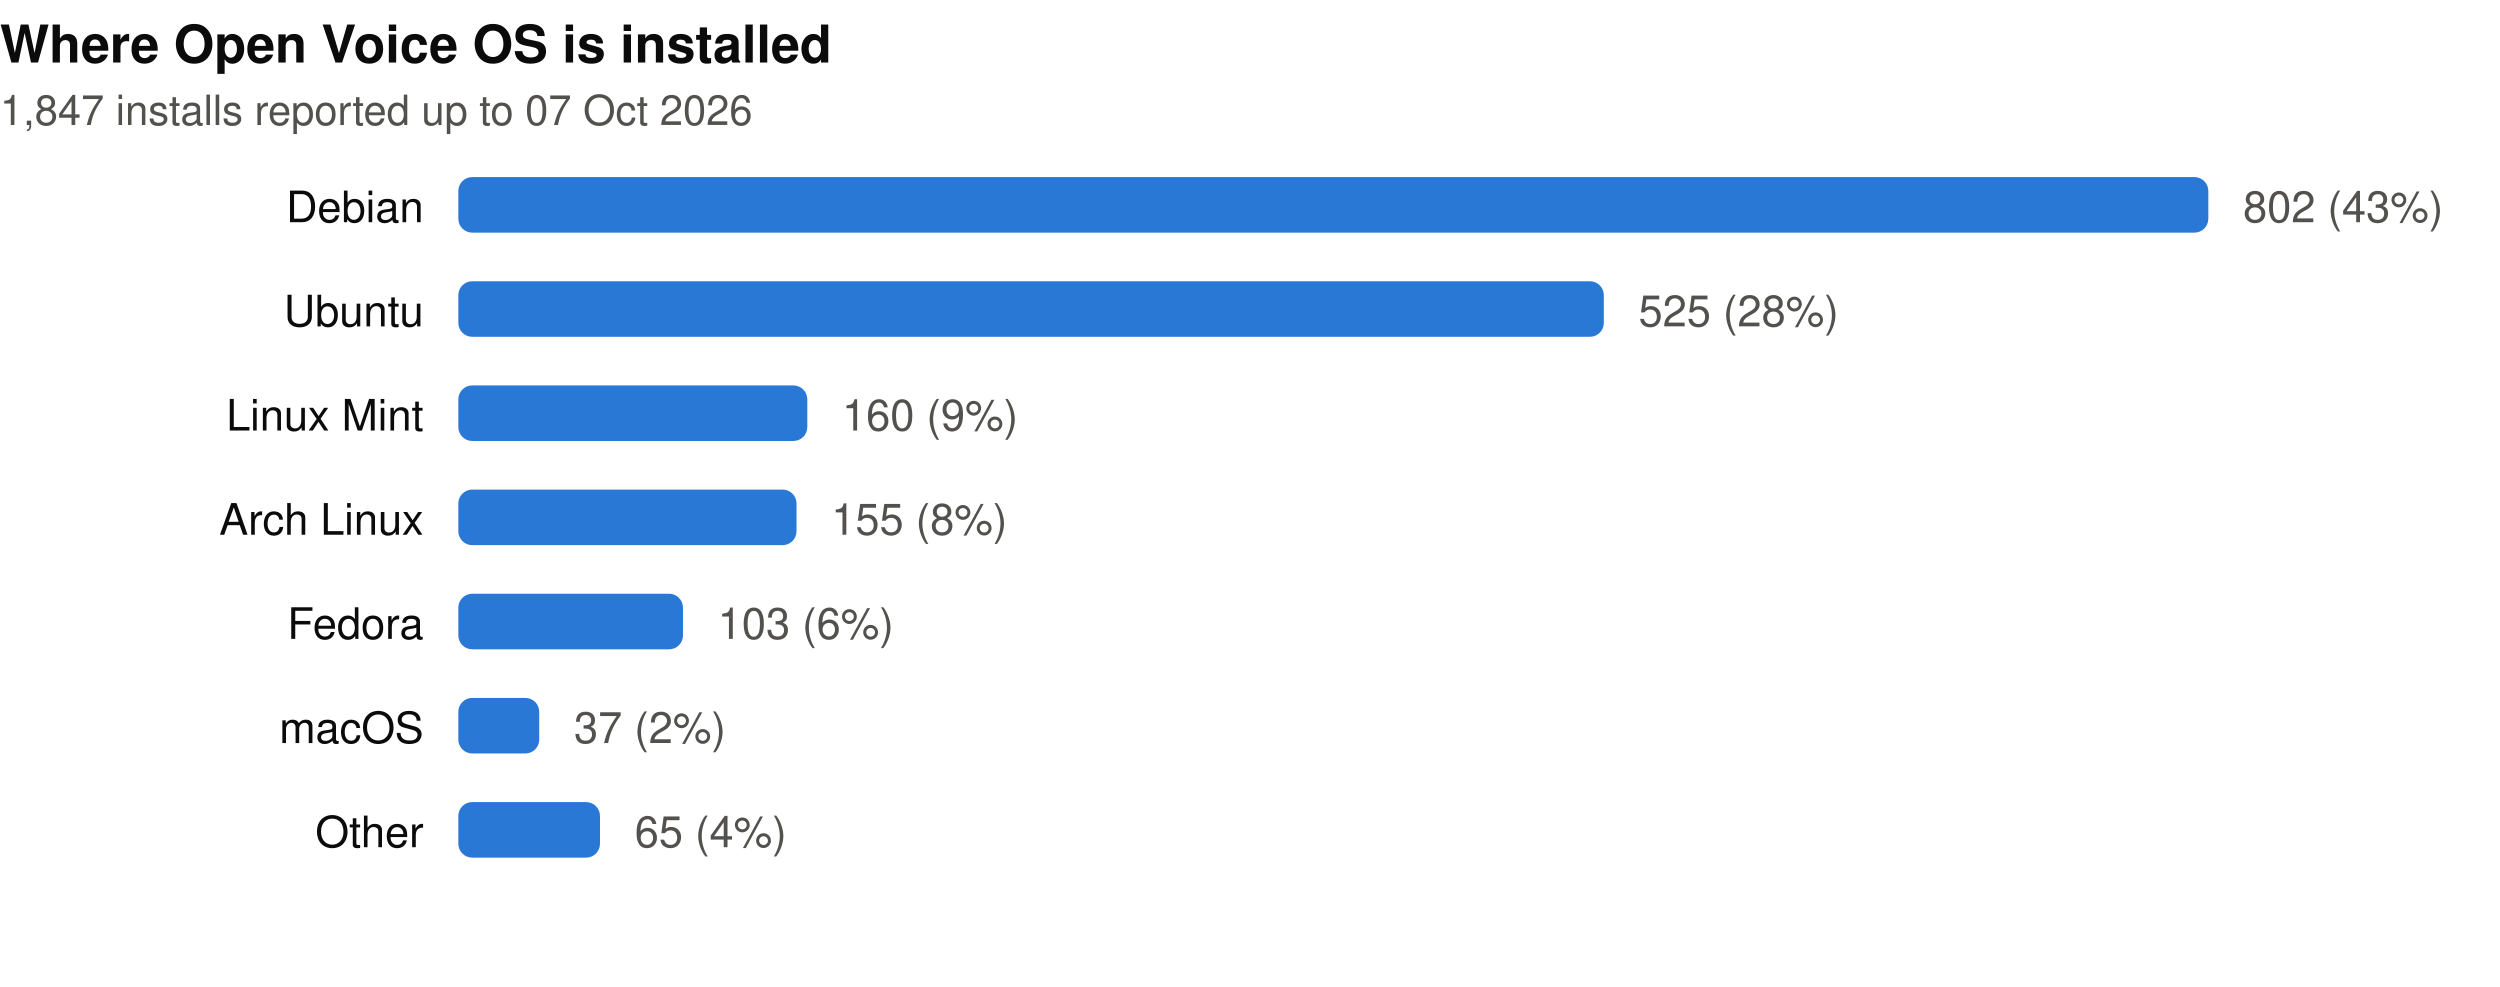
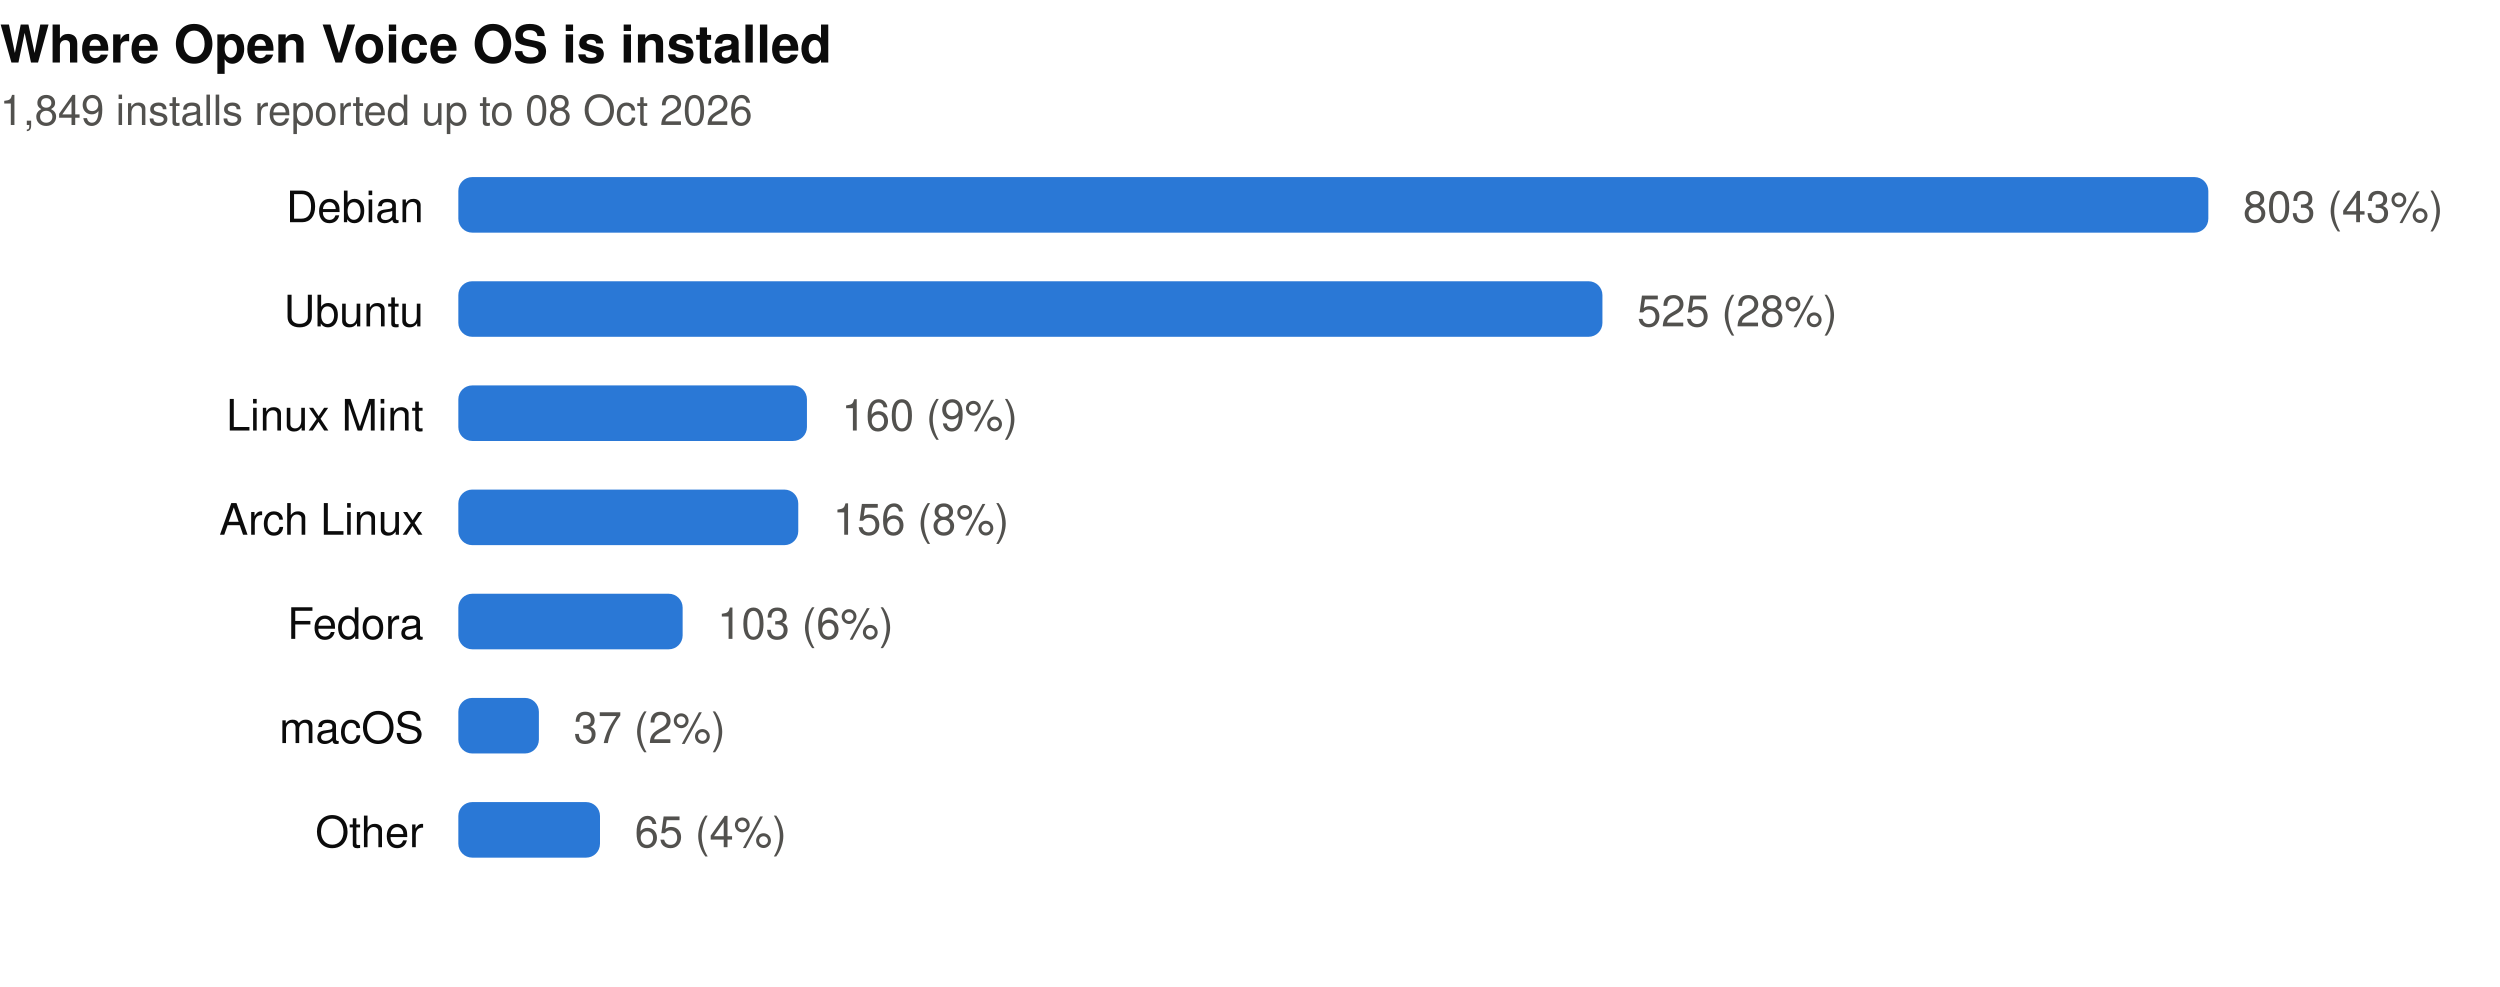
- <svg xmlns="http://www.w3.org/2000/svg" width="720" height="284" viewBox="0 0 720 284" role="img" aria-label="Where Open Voice OS is installed. 1,847 installs reported up to 07 Oct 2026">
+ <svg xmlns="http://www.w3.org/2000/svg" width="720" height="284" viewBox="0 0 720 284" role="img" aria-label="Where Open Voice OS is installed. 1,849 installs reported up to 08 Oct 2026">
  <text x="0" y="18" font-family="ui-sans-serif,-apple-system,BlinkMacSystemFont,'Segoe UI',Helvetica,Arial,sans-serif" font-size="15" font-weight="600" fill="#0b0b0b">Where Open Voice OS is installed</text>
-   <text x="0" y="36" font-family="ui-sans-serif,-apple-system,BlinkMacSystemFont,'Segoe UI',Helvetica,Arial,sans-serif" font-size="12" fill="#52514e">1,847 installs reported up to 07 Oct 2026</text>
+   <text x="0" y="36" font-family="ui-sans-serif,-apple-system,BlinkMacSystemFont,'Segoe UI',Helvetica,Arial,sans-serif" font-size="12" fill="#52514e">1,849 installs reported up to 08 Oct 2026</text>
  <text x="122" y="64.0" text-anchor="end" font-family="ui-sans-serif,-apple-system,BlinkMacSystemFont,'Segoe UI',Helvetica,Arial,sans-serif" font-size="12.5" fill="#0b0b0b">Debian</text>
  <rect x="132" y="51.0" width="504.0" height="16" rx="4" fill="#2a78d6" />
-   <text x="646.0" y="64.0" font-family="ui-sans-serif,-apple-system,BlinkMacSystemFont,'Segoe UI',Helvetica,Arial,sans-serif" font-size="12.5" fill="#52514e">802 (43%)</text>
+   <text x="646.0" y="64.0" font-family="ui-sans-serif,-apple-system,BlinkMacSystemFont,'Segoe UI',Helvetica,Arial,sans-serif" font-size="12.5" fill="#52514e">803 (43%)</text>
  <text x="122" y="94.0" text-anchor="end" font-family="ui-sans-serif,-apple-system,BlinkMacSystemFont,'Segoe UI',Helvetica,Arial,sans-serif" font-size="12.5" fill="#0b0b0b">Ubuntu</text>
-   <rect x="132" y="81.0" width="329.9" height="16" rx="4" fill="#2a78d6" />
-   <text x="471.9" y="94.0" font-family="ui-sans-serif,-apple-system,BlinkMacSystemFont,'Segoe UI',Helvetica,Arial,sans-serif" font-size="12.5" fill="#52514e">525 (28%)</text>
+   <rect x="132" y="81.0" width="329.5" height="16" rx="4" fill="#2a78d6" />
+   <text x="471.5" y="94.0" font-family="ui-sans-serif,-apple-system,BlinkMacSystemFont,'Segoe UI',Helvetica,Arial,sans-serif" font-size="12.5" fill="#52514e">525 (28%)</text>
  <text x="122" y="124.0" text-anchor="end" font-family="ui-sans-serif,-apple-system,BlinkMacSystemFont,'Segoe UI',Helvetica,Arial,sans-serif" font-size="12.5" fill="#0b0b0b">Linux Mint</text>
-   <rect x="132" y="111.0" width="100.5" height="16" rx="4" fill="#2a78d6" />
-   <text x="242.5" y="124.0" font-family="ui-sans-serif,-apple-system,BlinkMacSystemFont,'Segoe UI',Helvetica,Arial,sans-serif" font-size="12.5" fill="#52514e">160 (9%)</text>
+   <rect x="132" y="111.0" width="100.4" height="16" rx="4" fill="#2a78d6" />
+   <text x="242.4" y="124.0" font-family="ui-sans-serif,-apple-system,BlinkMacSystemFont,'Segoe UI',Helvetica,Arial,sans-serif" font-size="12.5" fill="#52514e">160 (9%)</text>
  <text x="122" y="154.0" text-anchor="end" font-family="ui-sans-serif,-apple-system,BlinkMacSystemFont,'Segoe UI',Helvetica,Arial,sans-serif" font-size="12.5" fill="#0b0b0b">Arch Linux</text>
-   <rect x="132" y="141.0" width="97.4" height="16" rx="4" fill="#2a78d6" />
-   <text x="239.4" y="154.0" font-family="ui-sans-serif,-apple-system,BlinkMacSystemFont,'Segoe UI',Helvetica,Arial,sans-serif" font-size="12.5" fill="#52514e">155 (8%)</text>
+   <rect x="132" y="141.0" width="97.9" height="16" rx="4" fill="#2a78d6" />
+   <text x="239.9" y="154.0" font-family="ui-sans-serif,-apple-system,BlinkMacSystemFont,'Segoe UI',Helvetica,Arial,sans-serif" font-size="12.5" fill="#52514e">156 (8%)</text>
  <text x="122" y="184.0" text-anchor="end" font-family="ui-sans-serif,-apple-system,BlinkMacSystemFont,'Segoe UI',Helvetica,Arial,sans-serif" font-size="12.5" fill="#0b0b0b">Fedora</text>
-   <rect x="132" y="171.0" width="64.7" height="16" rx="4" fill="#2a78d6" />
-   <text x="206.7" y="184.0" font-family="ui-sans-serif,-apple-system,BlinkMacSystemFont,'Segoe UI',Helvetica,Arial,sans-serif" font-size="12.5" fill="#52514e">103 (6%)</text>
+   <rect x="132" y="171.0" width="64.6" height="16" rx="4" fill="#2a78d6" />
+   <text x="206.6" y="184.0" font-family="ui-sans-serif,-apple-system,BlinkMacSystemFont,'Segoe UI',Helvetica,Arial,sans-serif" font-size="12.5" fill="#52514e">103 (6%)</text>
  <text x="122" y="214.0" text-anchor="end" font-family="ui-sans-serif,-apple-system,BlinkMacSystemFont,'Segoe UI',Helvetica,Arial,sans-serif" font-size="12.5" fill="#0b0b0b">macOS</text>
-   <rect x="132" y="201.0" width="23.3" height="16" rx="4" fill="#2a78d6" />
-   <text x="165.3" y="214.0" font-family="ui-sans-serif,-apple-system,BlinkMacSystemFont,'Segoe UI',Helvetica,Arial,sans-serif" font-size="12.5" fill="#52514e">37 (2%)</text>
+   <rect x="132" y="201.0" width="23.2" height="16" rx="4" fill="#2a78d6" />
+   <text x="165.2" y="214.0" font-family="ui-sans-serif,-apple-system,BlinkMacSystemFont,'Segoe UI',Helvetica,Arial,sans-serif" font-size="12.5" fill="#52514e">37 (2%)</text>
  <text x="122" y="244.0" text-anchor="end" font-family="ui-sans-serif,-apple-system,BlinkMacSystemFont,'Segoe UI',Helvetica,Arial,sans-serif" font-size="12.5" fill="#0b0b0b">Other</text>
  <rect x="132" y="231.0" width="40.8" height="16" rx="4" fill="#2a78d6" />
  <text x="182.8" y="244.0" font-family="ui-sans-serif,-apple-system,BlinkMacSystemFont,'Segoe UI',Helvetica,Arial,sans-serif" font-size="12.5" fill="#52514e">65 (4%)</text>
</svg>
